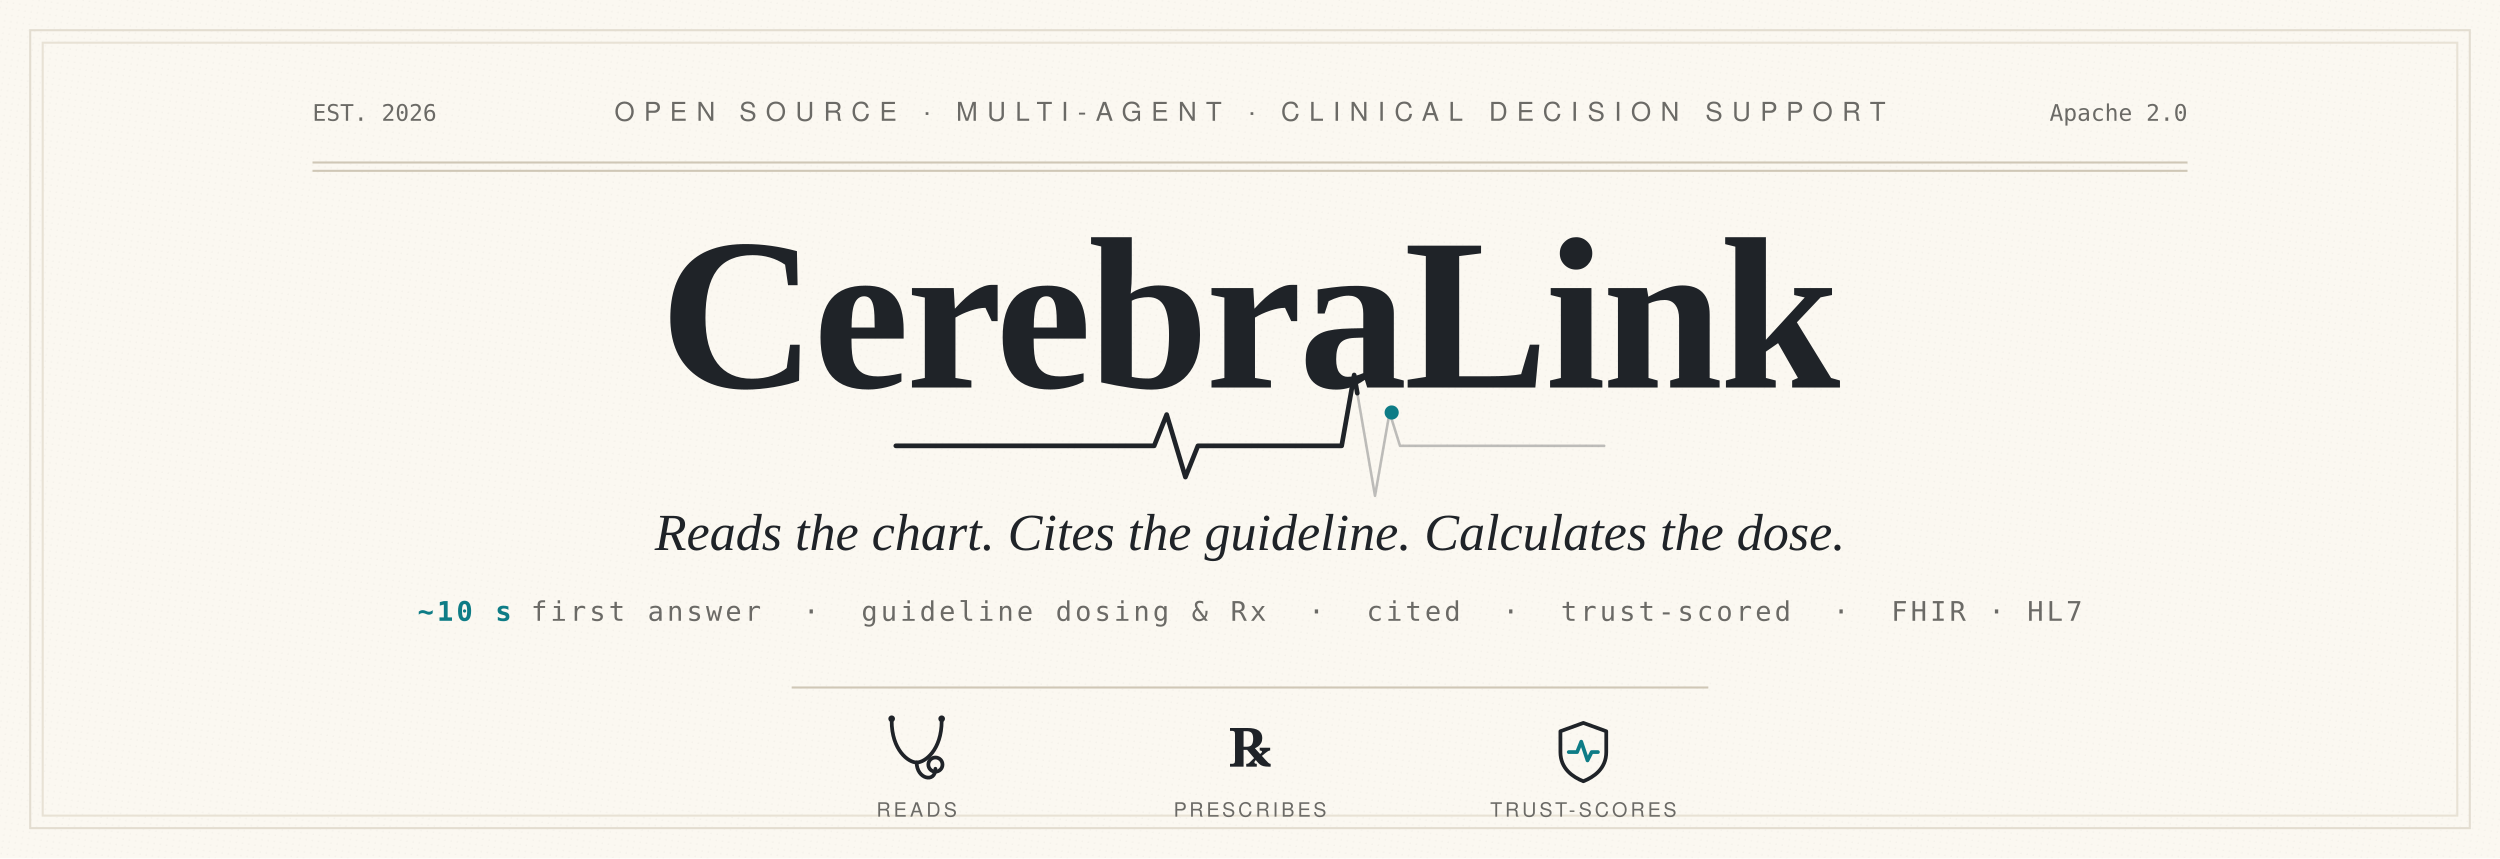
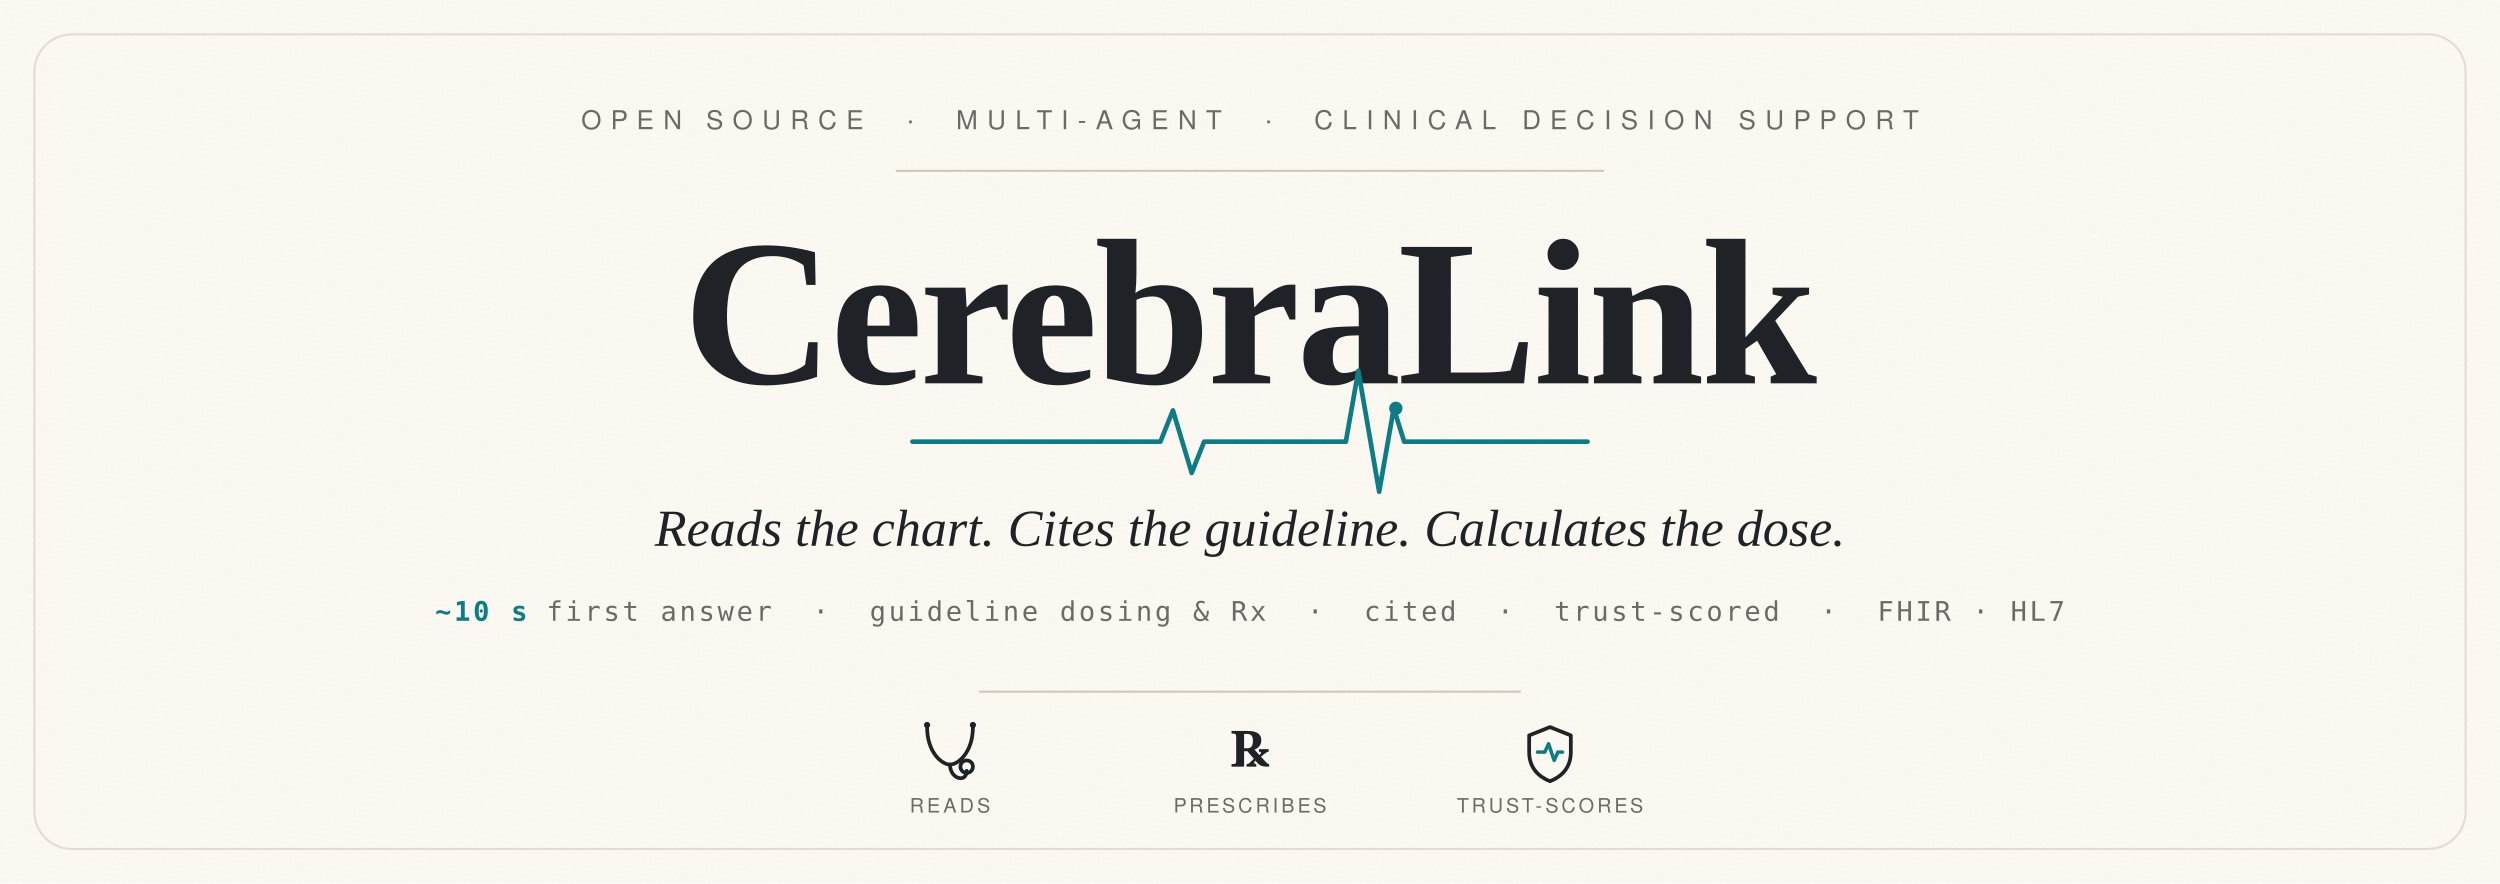
- <svg xmlns="http://www.w3.org/2000/svg" viewBox="0 0 1200 412" width="1200" height="412" role="img" aria-label="CerebraLink — Multi-Agent Clinical Decision Support">
+ <svg xmlns="http://www.w3.org/2000/svg" viewBox="0 0 1200 424" width="1200" height="424" role="img" aria-label="CerebraLink — Multi-Agent Clinical Decision Support">
  <defs>
    <style>
      .serif{font-family:Georgia,'Times New Roman',serif}
      .sans{font-family:'Segoe UI',-apple-system,Helvetica,Arial,sans-serif}
      .mono{font-family:'SFMono-Regular',ui-monospace,Menlo,Consolas,monospace}
      .ink{fill:#1F2328}
      .muted{fill:#6B6A66}
      .s{fill:none;stroke:#1F2328;stroke-linecap:round;stroke-linejoin:round;vector-effect:non-scaling-stroke}
      .hair{fill:none;stroke:#CFC7B6;stroke-width:1;vector-effect:non-scaling-stroke}
-       @keyframes trace{from{stroke-dashoffset:300}to{stroke-dashoffset:0}}
-       .pulse{stroke-dasharray:300;stroke-dashoffset:0;animation:trace 6s ease-in-out infinite}
+       @keyframes trace{from{stroke-dashoffset:500}to{stroke-dashoffset:0}}
+       .pulse{stroke-dasharray:500;stroke-dashoffset:0;animation:trace 6s ease-in-out infinite}
    </style>
    <pattern id="grain" width="3" height="3" patternUnits="userSpaceOnUse" patternTransform="rotate(8)">
-       <circle cx="0.6" cy="0.6" r="0.32" fill="#1F2328" fill-opacity="0.05" />
+       <circle cx="0.6" cy="0.6" r="0.3" fill="#1F2328" fill-opacity="0.04" />
    </pattern>
  </defs>
-   <rect x="0" y="0" width="1200" height="412" fill="#FBF8F1" />
-   <rect x="0" y="0" width="1200" height="412" fill="url(#grain)" />
-   <rect x="14.5" y="14.5" width="1171" height="383" fill="none" stroke="#E3DDD0" />
-   <rect x="20.5" y="20.5" width="1159" height="371" fill="none" stroke="#E8E2D5" />
-   <text x="600" y="58" text-anchor="middle" class="sans muted" font-size="12.5" letter-spacing="4.5">OPEN SOURCE · MULTI-AGENT · CLINICAL DECISION SUPPORT</text>
-   <line class="hair" x1="150" y1="78" x2="1050" y2="78" />
-   <line class="hair" x1="150" y1="82" x2="1050" y2="82" />
-   <text x="150" y="58" class="mono muted" font-size="11">EST. 2026</text>
-   <text x="1050" y="58" text-anchor="end" class="mono muted" font-size="11">Apache 2.0</text>
-   <text x="600" y="186" text-anchor="middle" class="serif ink" font-size="104" font-weight="700" letter-spacing="-1.5">CerebraLink</text>
-   <g transform="translate(0,214)">
-     <path class="s" stroke="#1F2328" stroke-width="1.25" stroke-opacity="0.28" d="M430,0 H545 l9,0 6,-15 9,30 6,-15 H636 l8,0 6,-34 10,58 7,-40 5,16 H770" />
-     <path class="s pulse" stroke="#0E7C86" stroke-width="2.25" d="M430,0 H545 l9,0 6,-15 9,30 6,-15 H636 l8,0 6,-34 10,58 7,-40 5,16 H770" />
-     <circle cx="668" cy="-16" r="3.4" fill="#0E7C86" />
+   <rect x="0" y="0" width="1200" height="424" fill="#FBF8F1" />
+   <rect x="0" y="0" width="1200" height="424" fill="url(#grain)" />
+   <rect x="16.5" y="16.5" width="1167" height="391" rx="18" fill="none" stroke="#E3DDD0" />
+   <text x="600" y="62" text-anchor="middle" class="sans muted" font-size="12.5" letter-spacing="4.5">OPEN SOURCE  ·  MULTI-AGENT  ·  CLINICAL DECISION SUPPORT</text>
+   <line class="hair" x1="430" y1="82" x2="770" y2="82" />
+   <text x="600" y="184" text-anchor="middle" class="serif ink" font-size="100" font-weight="700" letter-spacing="-1.5">CerebraLink</text>
+   <g transform="translate(0,212)">
+     <path class="s" stroke="#1F2328" stroke-width="1.25" stroke-opacity="0.26" d="M438,0 H548 l9,0 6,-15 9,30 6,-15 H638 l8,0 6,-34 10,58 7,-40 5,16 H762" />
+     <path class="s pulse" style="stroke:#0E7C86" stroke-width="2.25" d="M438,0 H548 l9,0 6,-15 9,30 6,-15 H638 l8,0 6,-34 10,58 7,-40 5,16 H762" />
+     <circle cx="670" cy="-16" r="3.2" fill="#0E7C86" />
  </g>
-   <text x="600" y="264" text-anchor="middle" class="serif ink" font-size="25" font-style="italic">Reads the chart. Cites the guideline. Calculates the dose.</text>
-   <text x="600" y="298" text-anchor="middle" class="mono muted" font-size="13" letter-spacing="1.5">
+   <text x="600" y="262" text-anchor="middle" class="serif ink" font-size="25" font-style="italic">Reads the chart. Cites the guideline. Calculates the dose.</text>
+   <text x="600" y="298" text-anchor="middle" class="mono muted" font-size="13" letter-spacing="1.3">
    <tspan fill="#0E7C86" font-weight="700">~10 s</tspan> first answer  ·  guideline dosing &amp; Rx  ·  cited  ·  trust-scored  ·  FHIR · HL7</text>
-   <line class="hair" x1="380" y1="330" x2="820" y2="330" />
+   <line class="hair" x1="470" y1="332" x2="730" y2="332" />
  <g transform="translate(0,366)" class="s" stroke="#1F2328" stroke-width="1.8">
-     <g transform="translate(440,-8)">
-       <path d="M-12,-12 C-12,2 -4,8 0,8 C4,8 12,2 12,-12" />
-       <circle cx="-12" cy="-13" r="1.6" fill="#1F2328" stroke="none" />
-       <circle cx="12" cy="-13" r="1.6" fill="#1F2328" stroke="none" />
-       <path d="M0,8 C0,16 9,18 9,11" />
-       <circle cx="9" cy="9" r="3.4" />
+     <g transform="translate(456,-6)">
+       <path d="M-11,-11 C-11,1 -4,7 0,7 C4,7 11,1 11,-11" />
+       <circle cx="-11" cy="-12" r="1.5" fill="#1F2328" stroke="none" />
+       <circle cx="11" cy="-12" r="1.5" fill="#1F2328" stroke="none" />
+       <path d="M0,7 C0,14 8,16 8,10" />
+       <circle cx="8" cy="8" r="3" />
    </g>
-     <text x="600" y="2" text-anchor="middle" class="serif ink" font-size="26" font-weight="700" stroke="none">℞</text>
-     <g transform="translate(760,-6)">
-       <path d="M0,-13 L11,-9 L11,1 C11,9 5,13 0,15 C-5,13 -11,9 -11,1 L-11,-9 Z" />
-       <path stroke="#0E7C86" stroke-width="1.8" d="M-7,1 H-3 l2,-5 3,9 2,-4 H7" />
+     <text x="600" y="2" text-anchor="middle" class="serif ink" font-size="24" font-weight="700" stroke="none">℞</text>
+     <g transform="translate(744,-5)">
+       <path d="M0,-12 L10,-8 L10,0 C10,8 5,12 0,14 C-5,12 -10,8 -10,0 L-10,-8 Z" />
+       <path style="stroke:#0E7C86" stroke-width="1.7" d="M-6,0 H-2.5 l1.8,-4 2.7,8 1.8,-4 H6" />
    </g>
  </g>
  <g class="sans muted" font-size="9.5" letter-spacing="1.5" text-anchor="middle">
-     <text x="440" y="392">READS</text>
-     <text x="600" y="392">PRESCRIBES</text>
-     <text x="760" y="392">TRUST-SCORES</text>
+     <text x="456" y="390">READS</text>
+     <text x="600" y="390">PRESCRIBES</text>
+     <text x="744" y="390">TRUST-SCORES</text>
  </g>
</svg>
